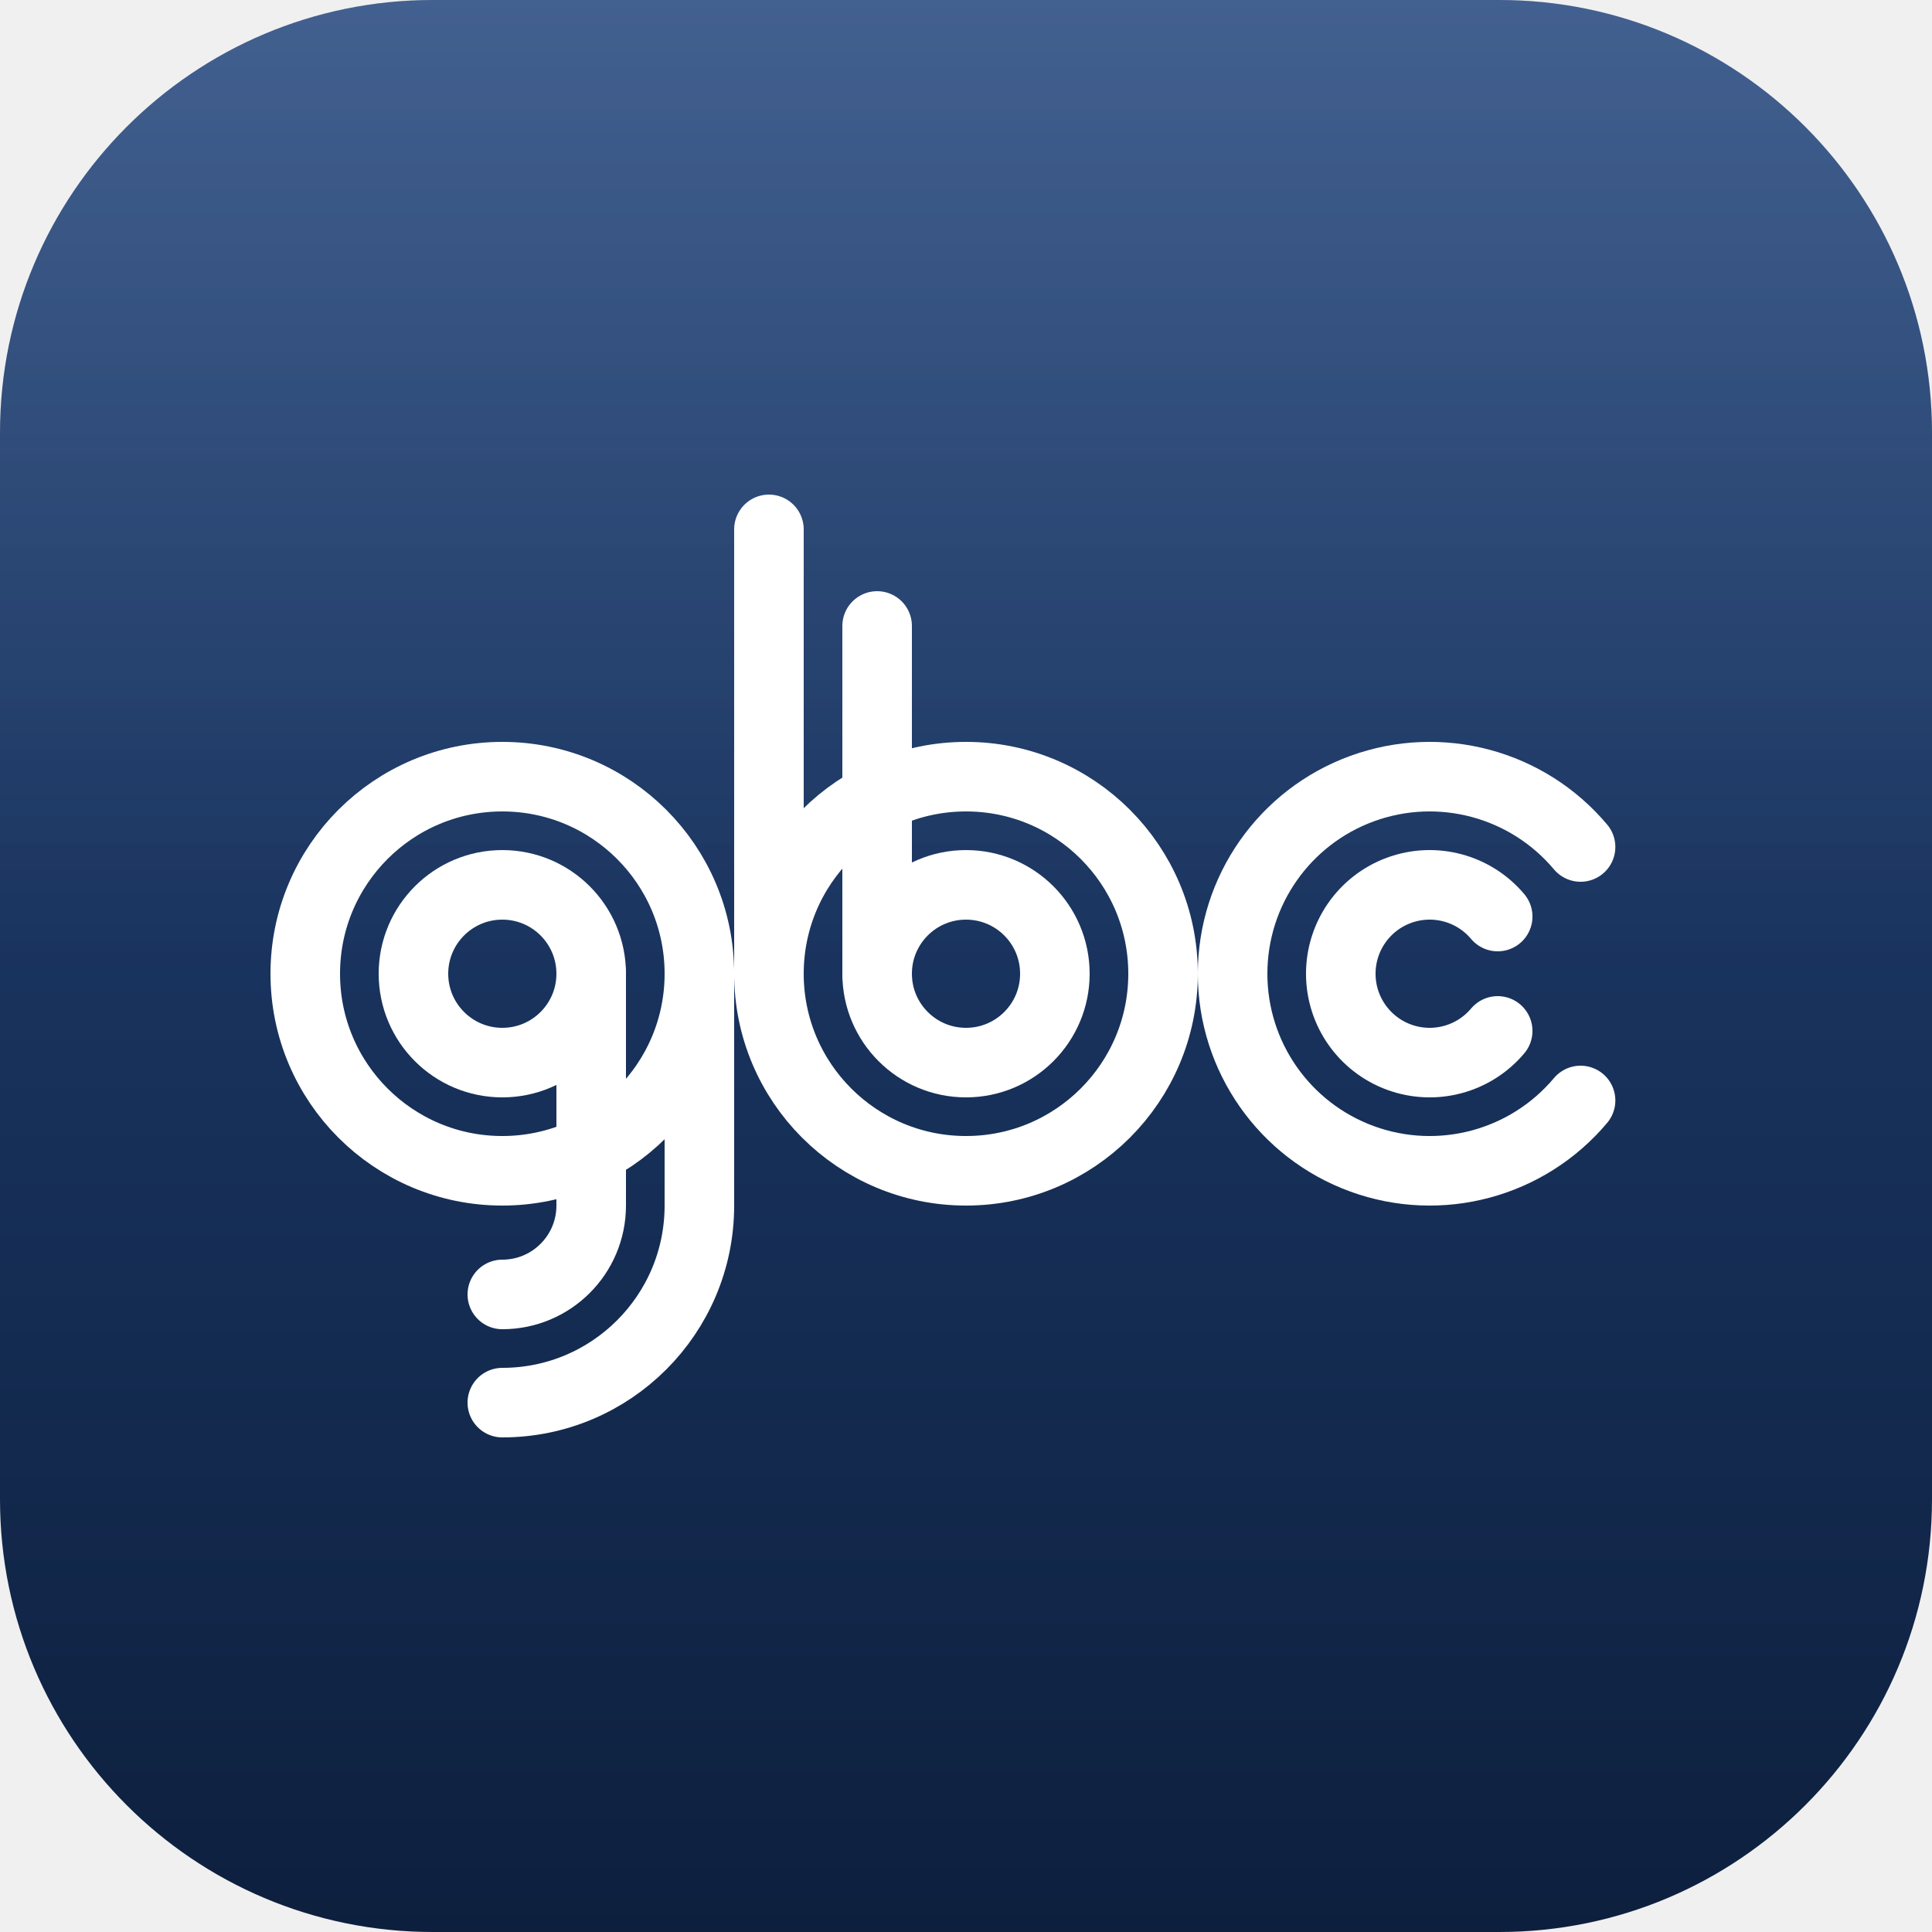
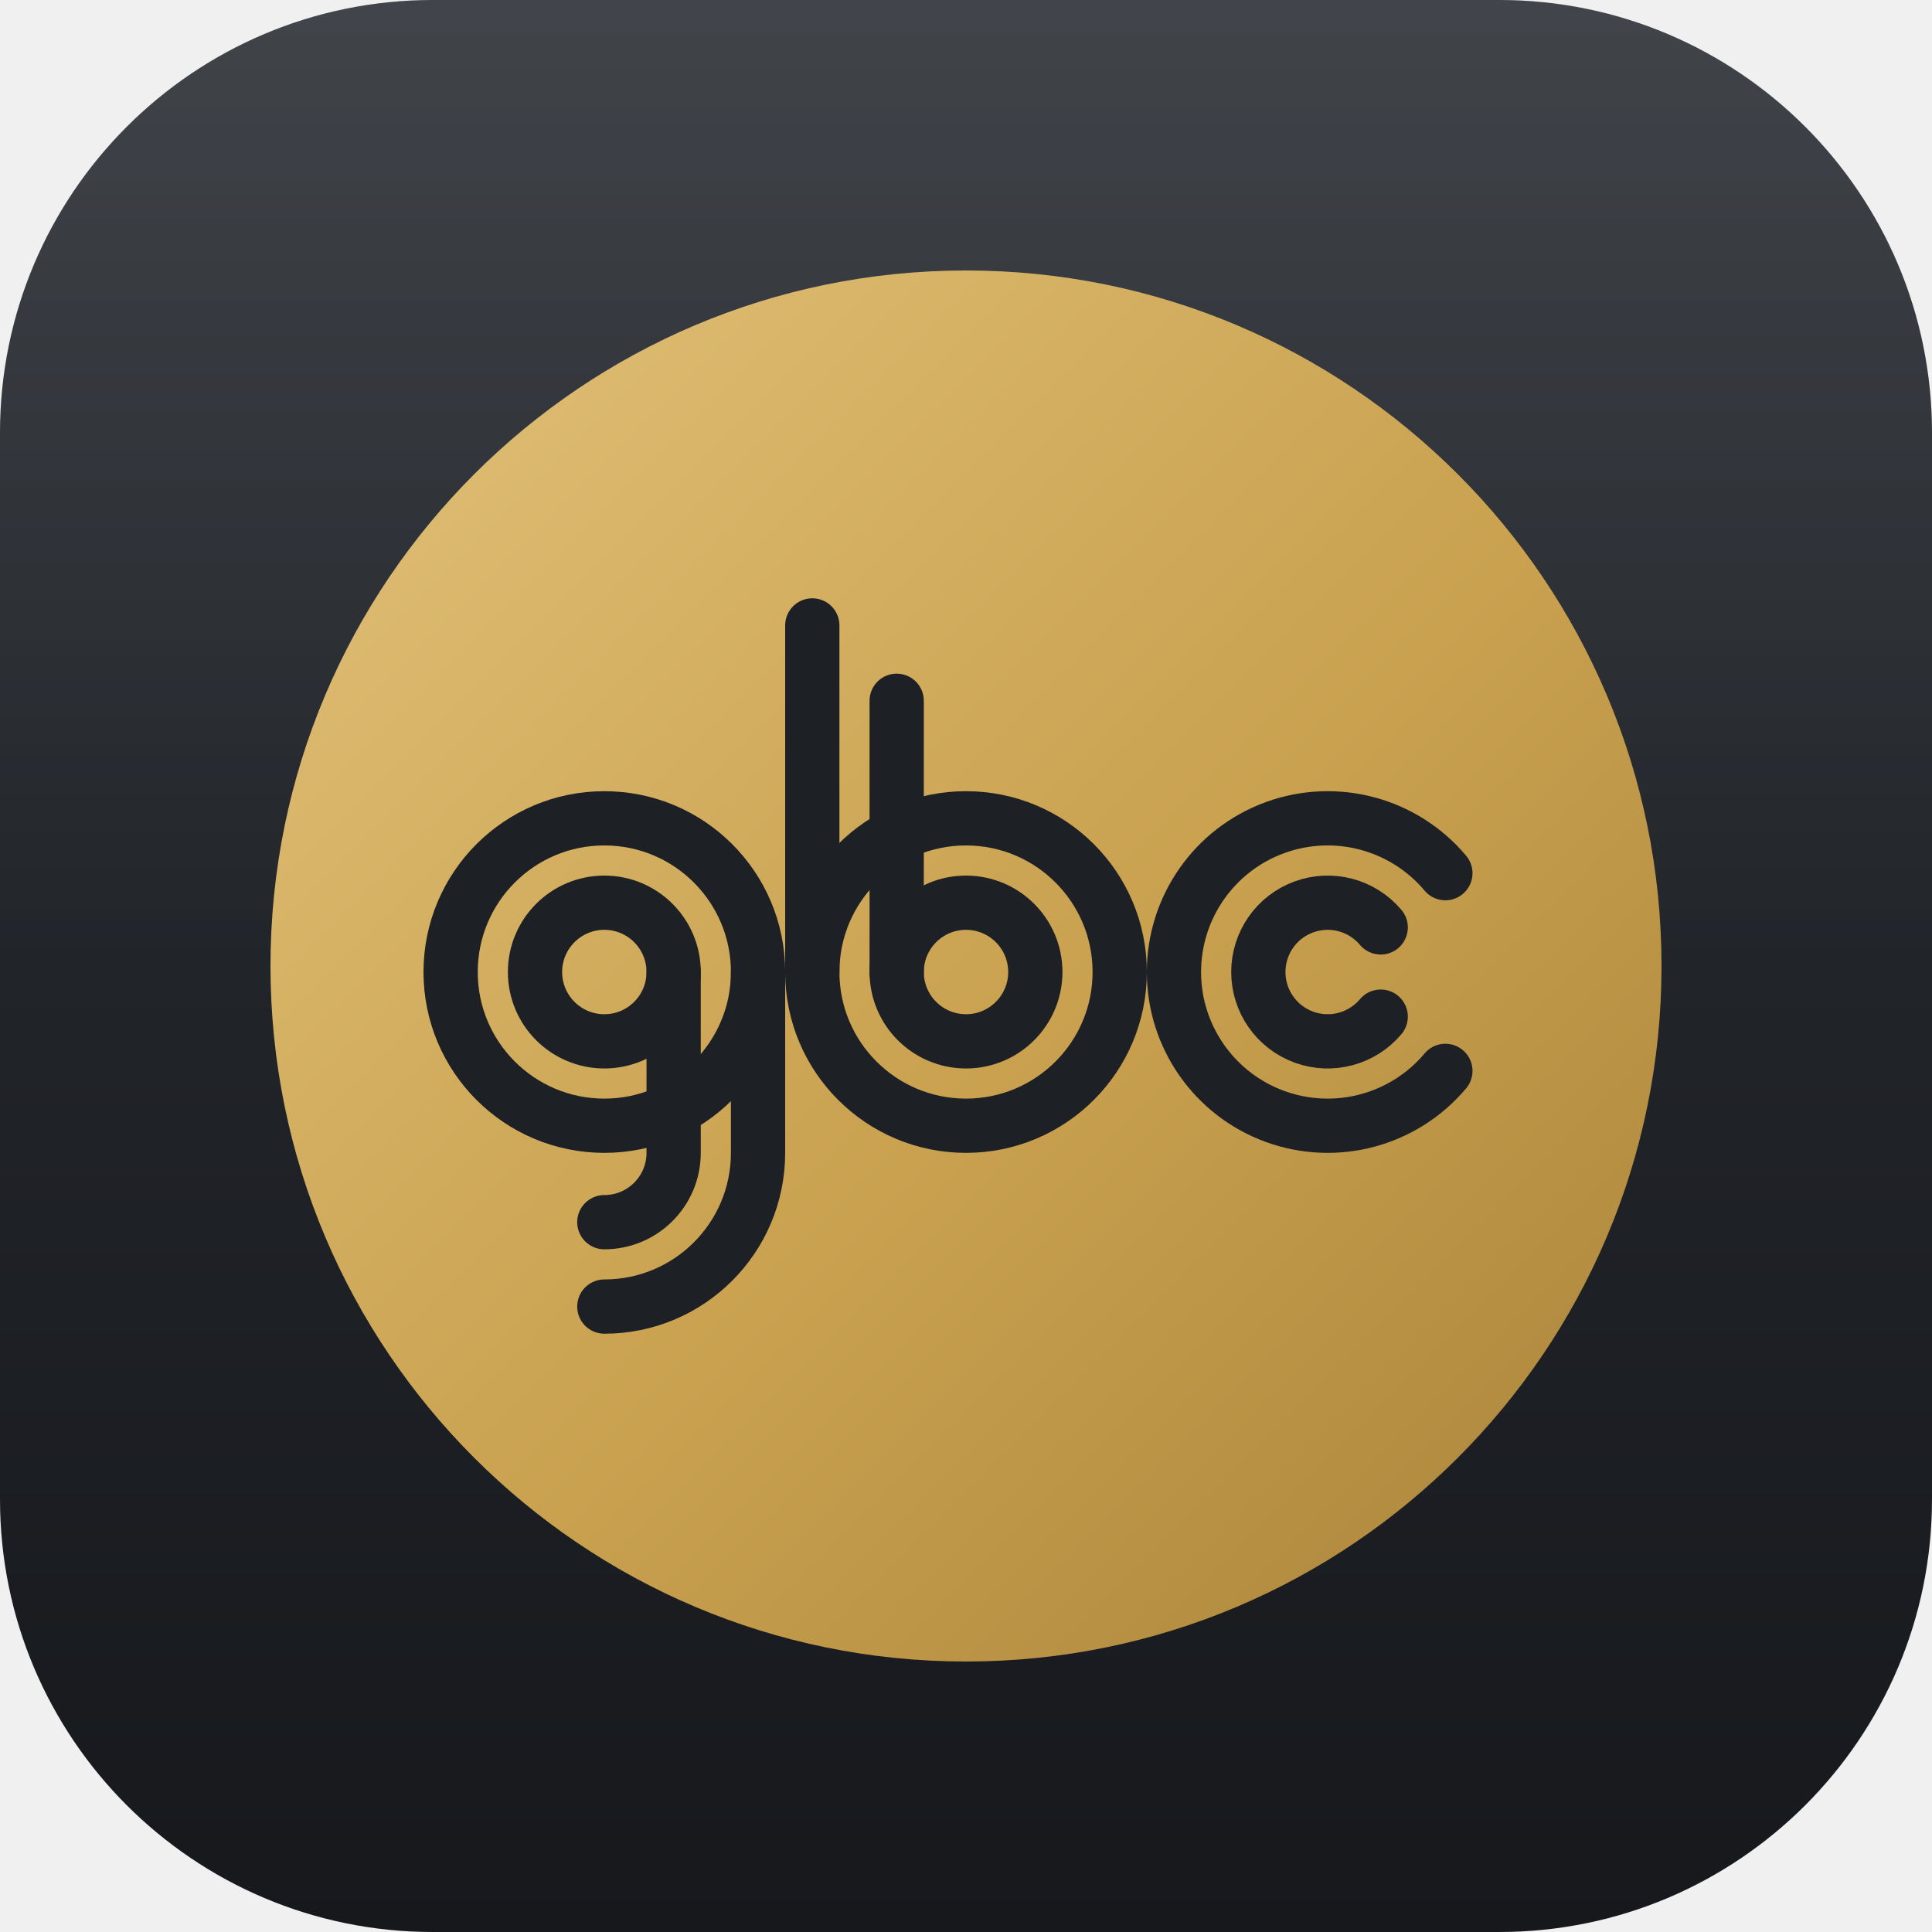
<svg xmlns="http://www.w3.org/2000/svg" viewBox="0 0 100 100">
  <defs>
    <linearGradient id="t" x1="0" y1="0" x2="0" y2="1">
-       <stop offset="0" stop-color="#24477e" />
-       <stop offset="1" stop-color="#0d1f3d" />
+       <stop offset="0" stop-color="#2c3036" />
+       <stop offset="1" stop-color="#16181c" />
    </linearGradient>
    <linearGradient id="h" x1="0" y1="0" x2="0" y2="1">
-       <stop offset="0" stop-color="#fff" stop-opacity="0.14" />
+       <stop offset="0" stop-color="#fff" stop-opacity="0.10" />
      <stop offset="0.5" stop-color="#fff" stop-opacity="0" />
+     </linearGradient>
+     <linearGradient id="g" x1="0" y1="0" x2="1" y2="1">
+       <stop offset="0" stop-color="#e2c27a" />
+       <stop offset="0.55" stop-color="#c9a14f" />
+       <stop offset="1" stop-color="#a8823a" />
    </linearGradient>
  </defs>
  <rect width="100" height="100" rx="22.4" fill="url(#t)" />
  <rect width="100" height="100" rx="22.4" fill="url(#h)" />
-   <g fill="none" stroke="#fff" stroke-width="3.6" stroke-linecap="round" stroke-linejoin="round" transform="translate(50 50) scale(1.0) translate(-50 -49.60)">
+   <circle cx="50" cy="50" r="36" fill="url(#g)" />
+   <g fill="none" stroke="#1d2025" stroke-width="3.6" stroke-linecap="round" stroke-linejoin="round" transform="translate(50 50) scale(0.78) translate(-50 -49.60)">
    <circle cx="26.00" cy="50" r="10.2" />
    <path d="M36.20 50V62A10.2 10.2 0 0 1 26.00 72.2" />
    <circle cx="50" cy="50" r="10.2" />
    <path d="M39.80 50V27" />
    <path d="M81.81 43.44A10.2 10.2 0 1 0 81.81 56.56" />
    <circle cx="26.00" cy="50" r="4.6" />
    <path d="M30.60 50V62A4.6 4.6 0 0 1 26.00 66.6" />
    <circle cx="50" cy="50" r="4.6" />
    <path d="M45.40 50V32" />
    <path d="M77.52 47.04A4.6 4.6 0 1 0 77.52 52.96" />
  </g>
</svg>
